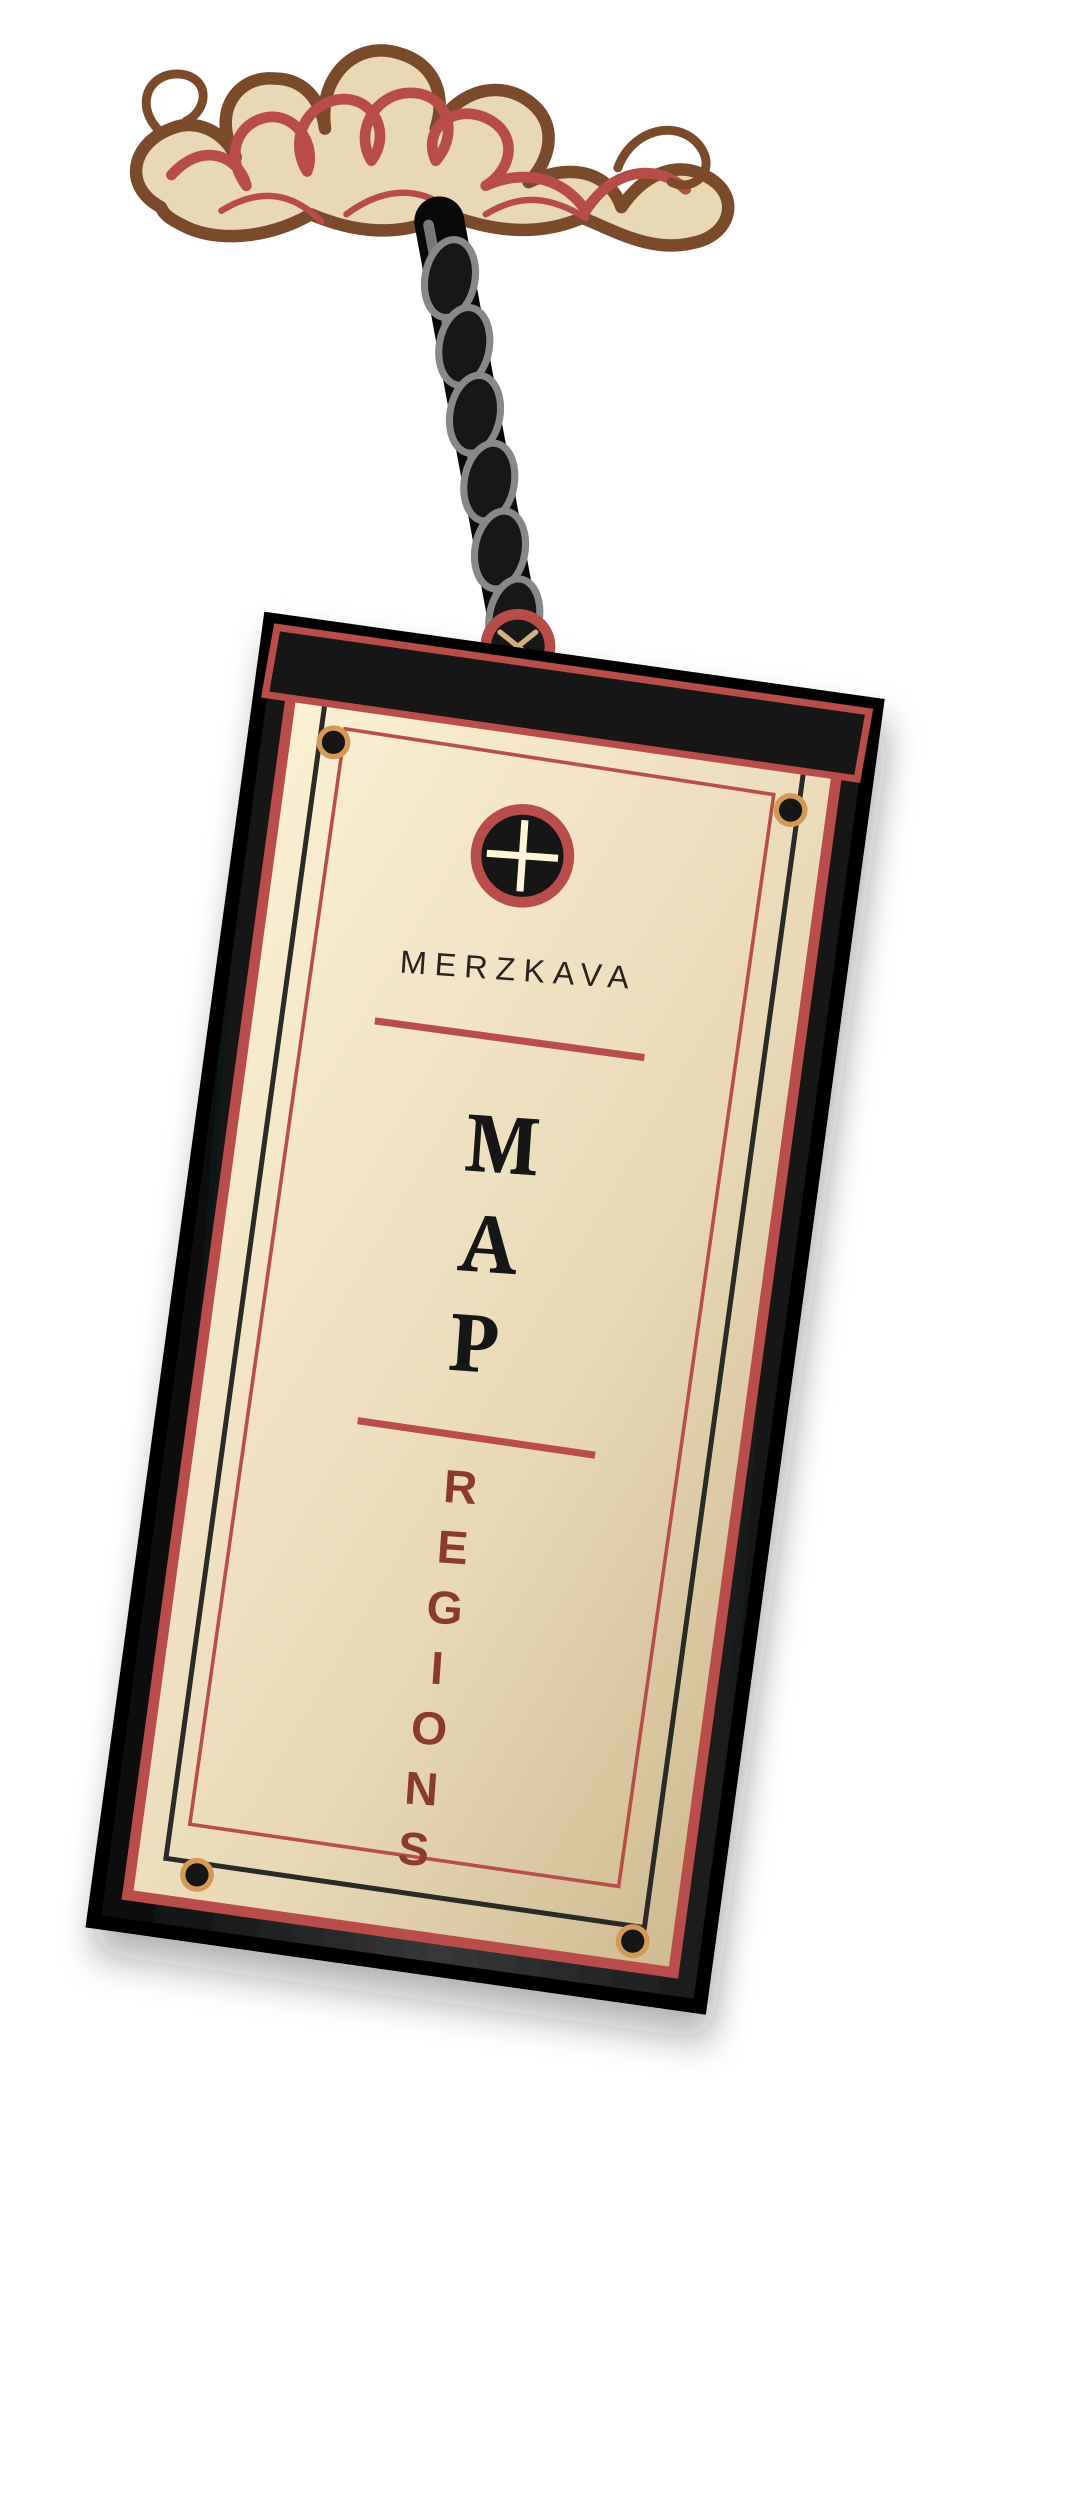
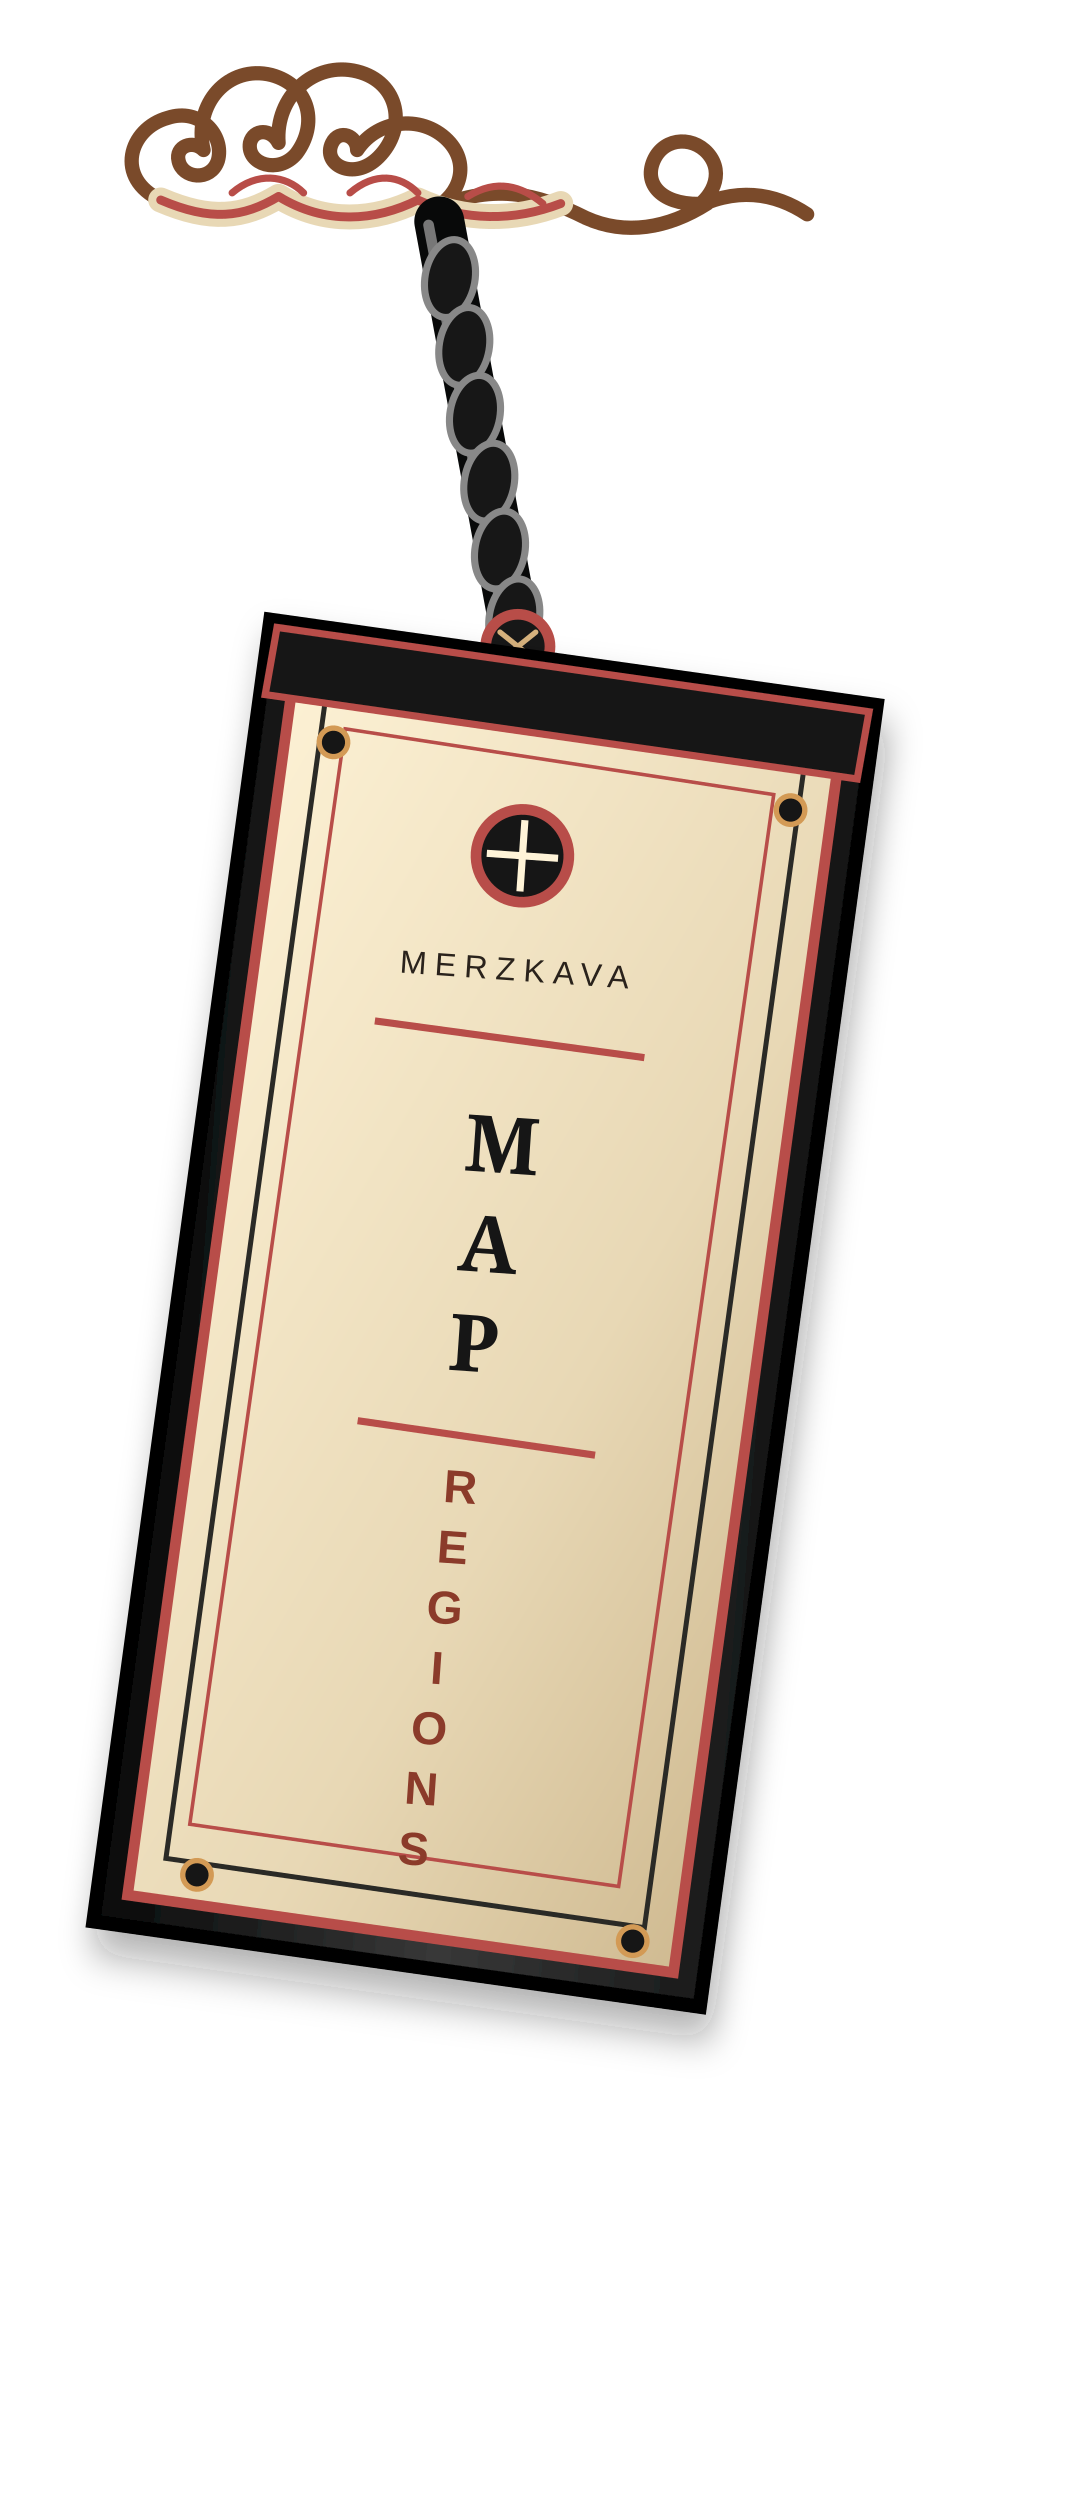
<svg xmlns="http://www.w3.org/2000/svg" width="300" height="700" viewBox="0 0 300 700" role="img" aria-labelledby="title">
  <defs>
    <linearGradient id="paper" x1="0" y1="0" x2="1" y2="1">
      <stop stop-color="#FFF4D8" />
      <stop offset=".6" stop-color="#E8D8B5" />
      <stop offset="1" stop-color="#CBB58B" />
    </linearGradient>
    <linearGradient id="iron" x1="0" y1="0" x2="1" y2="0">
      <stop stop-color="#080909" />
      <stop offset=".5" stop-color="#383838" />
      <stop offset="1" stop-color="#111212" />
    </linearGradient>
    <filter id="shadow" x="-30%" y="-20%" width="170%" height="160%">
      <feDropShadow dx="2" dy="7" stdDeviation="5" flood-color="#151515" flood-opacity=".34" />
    </filter>
  </defs>
  <g stroke-linejoin="round" stroke-linecap="round">
-     <path d="M45 58 C34 52 37 40 48 36 C55 33 63 37 66 44 C59 32 66 21 77 22 C85 22 90 28 91 36 C89 21 100 11 112 15 C122 18 125 27 122 36 C129 24 142 22 150 30 C156 36 154 45 148 51 C161 45 171 49 174 58 C180 49 189 45 197 49 C208 54 205 66 194 68 C182 71 171 64 163 61 C149 67 136 64 125 60 C112 67 99 65 87 60 C75 67 60 68 51 63 C47 61 46 60 45 58 Z" fill="#E8D8B5" stroke="#7A4A2A" stroke-width="3.5" />
-     <path d="M48 49 C57 39 67 44 69 52 C63 44 66 35 74 33 C82 31 89 40 86 48 C81 40 85 30 94 28 C104 26 110 37 104 45 C99 37 105 26 115 26 C125 26 129 37 122 45 C118 36 127 29 136 33 C145 37 144 47 136 52 C147 47 158 50 164 59 C171 48 183 45 192 53" fill="none" stroke="#B84D48" stroke-width="3" />
-     <path d="M62 59 C75 51 84 56 90 62 M97 60 C109 51 120 53 127 60 M136 60 C146 54 154 55 164 61" fill="none" stroke="#B84D48" stroke-width="1.8" />
-     <path d="M44 36 C37 28 43 19 52 21 C59 23 58 31 52 34 M173 47 C177 36 190 33 196 41 C201 48 194 54 188 51" fill="none" stroke="#7A4A2A" stroke-width="2.5" />
-     <circle cx="123" cy="61" r="4" fill="#B84D48" stroke="#FFF4D8" stroke-width="1.5" />
+     <path d="M45 56 C32 50 36 36 47 33 C56 30 63 38 61 45 C59 51 51 50 50 45 C49 41 54 39 57 42  C54 29 64 18 76 21 C87 24 89 35 83 43 C78 49 69 46 70 40 C71 36 76 36 78 40  C77 27 88 17 100 20 C112 23 114 36 106 44 C99 51 90 46 93 40 C95 36 100 38 100 42  C106 33 119 32 126 40 C132 47 128 56 120 59  C138 51 150 54 164 61 C175 66 187 64 198 57  C186 58 180 52 183 45 C186 38 195 38 199 44 C203 50 198 57 193 59  C206 52 217 54 226 60" fill="none" stroke="#7A4A2A" stroke-width="4" />
+     <path d="M45 56 C59 62 68 61 78 55 C91 63 105 62 117 56 C130 62 144 62 157 57" fill="none" stroke="#E8D8B5" stroke-width="7" />
+     <path d="M45 56 C59 62 68 61 78 55 C91 63 105 62 117 56 C130 62 144 62 157 57" fill="none" stroke="#B84D48" stroke-width="2.5" />
+     <path d="M65 54 C72 48 80 49 85 54 M98 54 C105 48 112 49 117 54 M131 55 C139 50 146 52 152 57" fill="none" stroke="#B84D48" stroke-width="2" />
+     <circle cx="123" cy="60" r="4" fill="#B84D48" stroke="#FFF4D8" stroke-width="1.5" />
  </g>
  <g stroke-linecap="round" stroke-linejoin="round">
    <path d="M123 62 L145 181" fill="none" stroke="#080909" stroke-width="14" />
    <path d="M120 63 L142 179" fill="none" stroke="#777" stroke-width="3" />
    <g fill="#171717" stroke="#888" stroke-width="2">
      <ellipse cx="126" cy="78" rx="7" ry="11" transform="rotate(10 126 78)" />
      <ellipse cx="130" cy="97" rx="7" ry="11" transform="rotate(10 130 97)" />
      <ellipse cx="133" cy="116" rx="7" ry="11" transform="rotate(10 133 116)" />
      <ellipse cx="137" cy="135" rx="7" ry="11" transform="rotate(10 137 135)" />
      <ellipse cx="140" cy="154" rx="7" ry="11" transform="rotate(10 140 154)" />
      <ellipse cx="144" cy="173" rx="7" ry="11" transform="rotate(10 144 173)" />
    </g>
    <circle cx="145" cy="181" r="9" fill="#171717" stroke="#B84D48" stroke-width="3" />
    <path d="M140 177 L150 185 M150 177 L140 185" stroke="#D7B27D" stroke-width="1.5" />
  </g>
  <g transform="rotate(4 145 430)" filter="url(#shadow)">
    <path d="M58 179 L229 191 L205 558 L34 546 Z" fill="url(#iron)" stroke="#050505" stroke-width="4" />
    <path d="M66 188 L220 199 L197 549 L43 538 Z" fill="url(#paper)" stroke="#B84D48" stroke-width="3" />
    <path d="M75 199 L210 209 L188 537 L53 527 Z" fill="none" stroke="#2A2925" stroke-width="1.4" />
    <path d="M81 208 L202 218 L180 526 L59 517 Z" fill="none" stroke="#B84D48" stroke-width="1" />
    <path d="M60 181 L227 193 L225 212 L58 200 Z" fill="#171717" stroke="#B84D48" stroke-width="2" />
    <circle cx="78" cy="212" r="4" fill="#151515" stroke="#D39A55" stroke-width="1.5" />
    <circle cx="207" cy="222" r="4" fill="#151515" stroke="#D39A55" stroke-width="1.5" />
    <circle cx="62" cy="531" r="4" fill="#151515" stroke="#D39A55" stroke-width="1.5" />
    <circle cx="185" cy="541" r="4" fill="#151515" stroke="#D39A55" stroke-width="1.5" />
    <circle cx="133" cy="240" r="13" fill="#171717" stroke="#B84D48" stroke-width="3" />
    <path d="M133 230 V250 M123 240 H143" stroke="#FFF4D8" stroke-width="2" />
    <text x="133" y="275" fill="#29231B" text-anchor="middle" font-family="Arial,sans-serif" font-size="9" letter-spacing="2.3">MERZKAVA</text>
    <path d="M95 289 L171 294" stroke="#B84D48" stroke-width="2" />
    <g fill="#171717" text-anchor="middle" font-family="Georgia,serif" font-size="22" font-weight="700">
      <text x="133" y="329">M</text>
      <text x="131" y="357">A</text>
      <text x="129" y="385">P</text>
    </g>
    <path d="M98 401 L165 406" stroke="#B84D48" stroke-width="2" />
    <g fill="#8B3B2B" text-anchor="middle" font-family="Arial,sans-serif" font-size="13" font-weight="700">
      <text x="128" y="422">R</text>
      <text x="127" y="439">E</text>
      <text x="126" y="456">G</text>
      <text x="125" y="473">I</text>
      <text x="124" y="490">O</text>
      <text x="123" y="507">N</text>
      <text x="122" y="524">S</text>
    </g>
  </g>
</svg>
